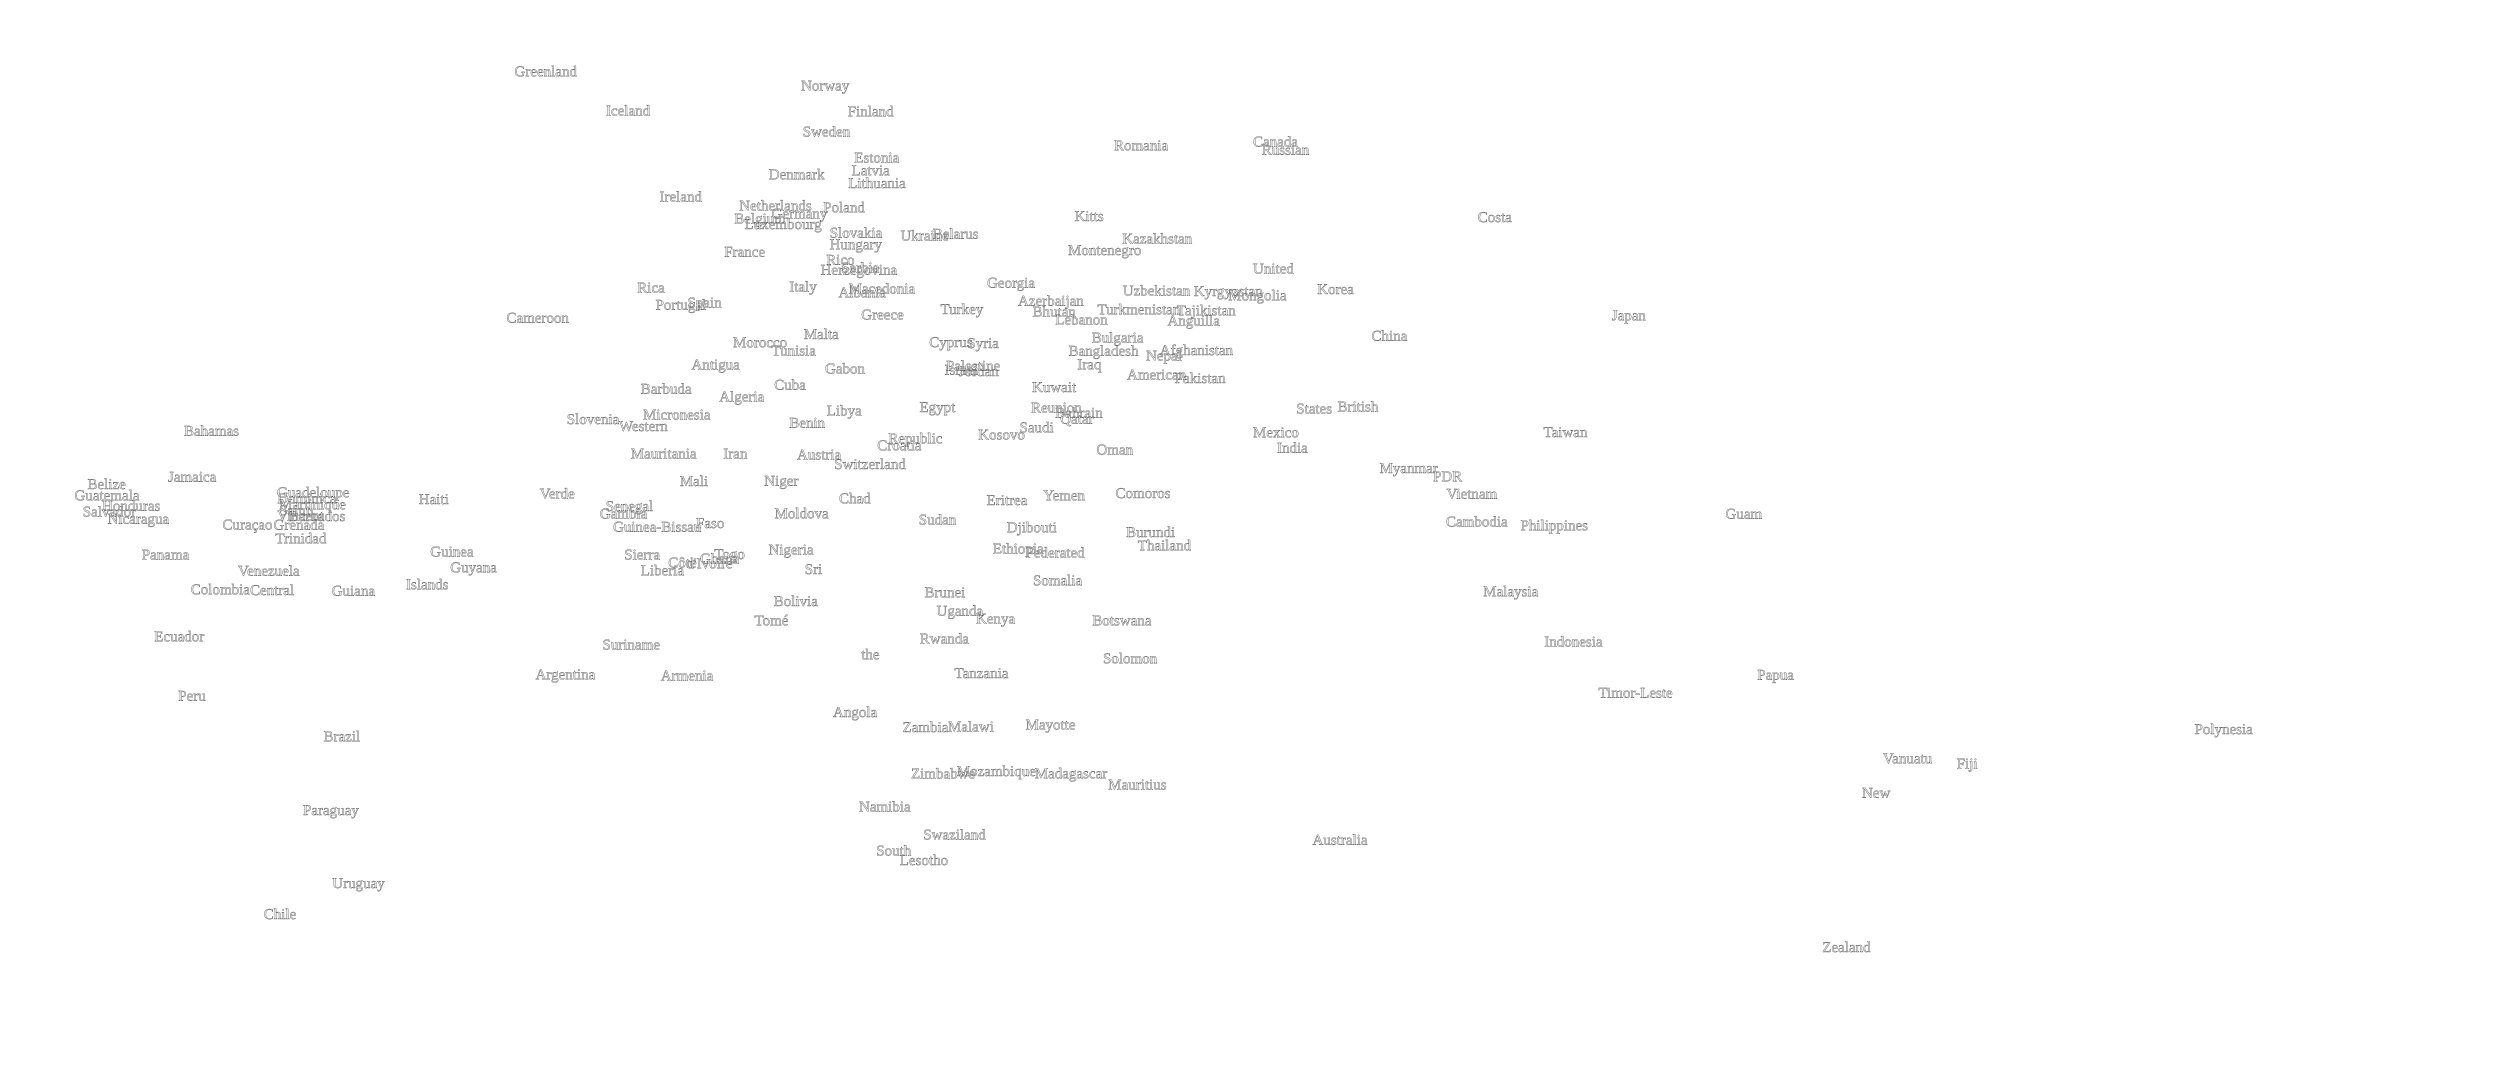
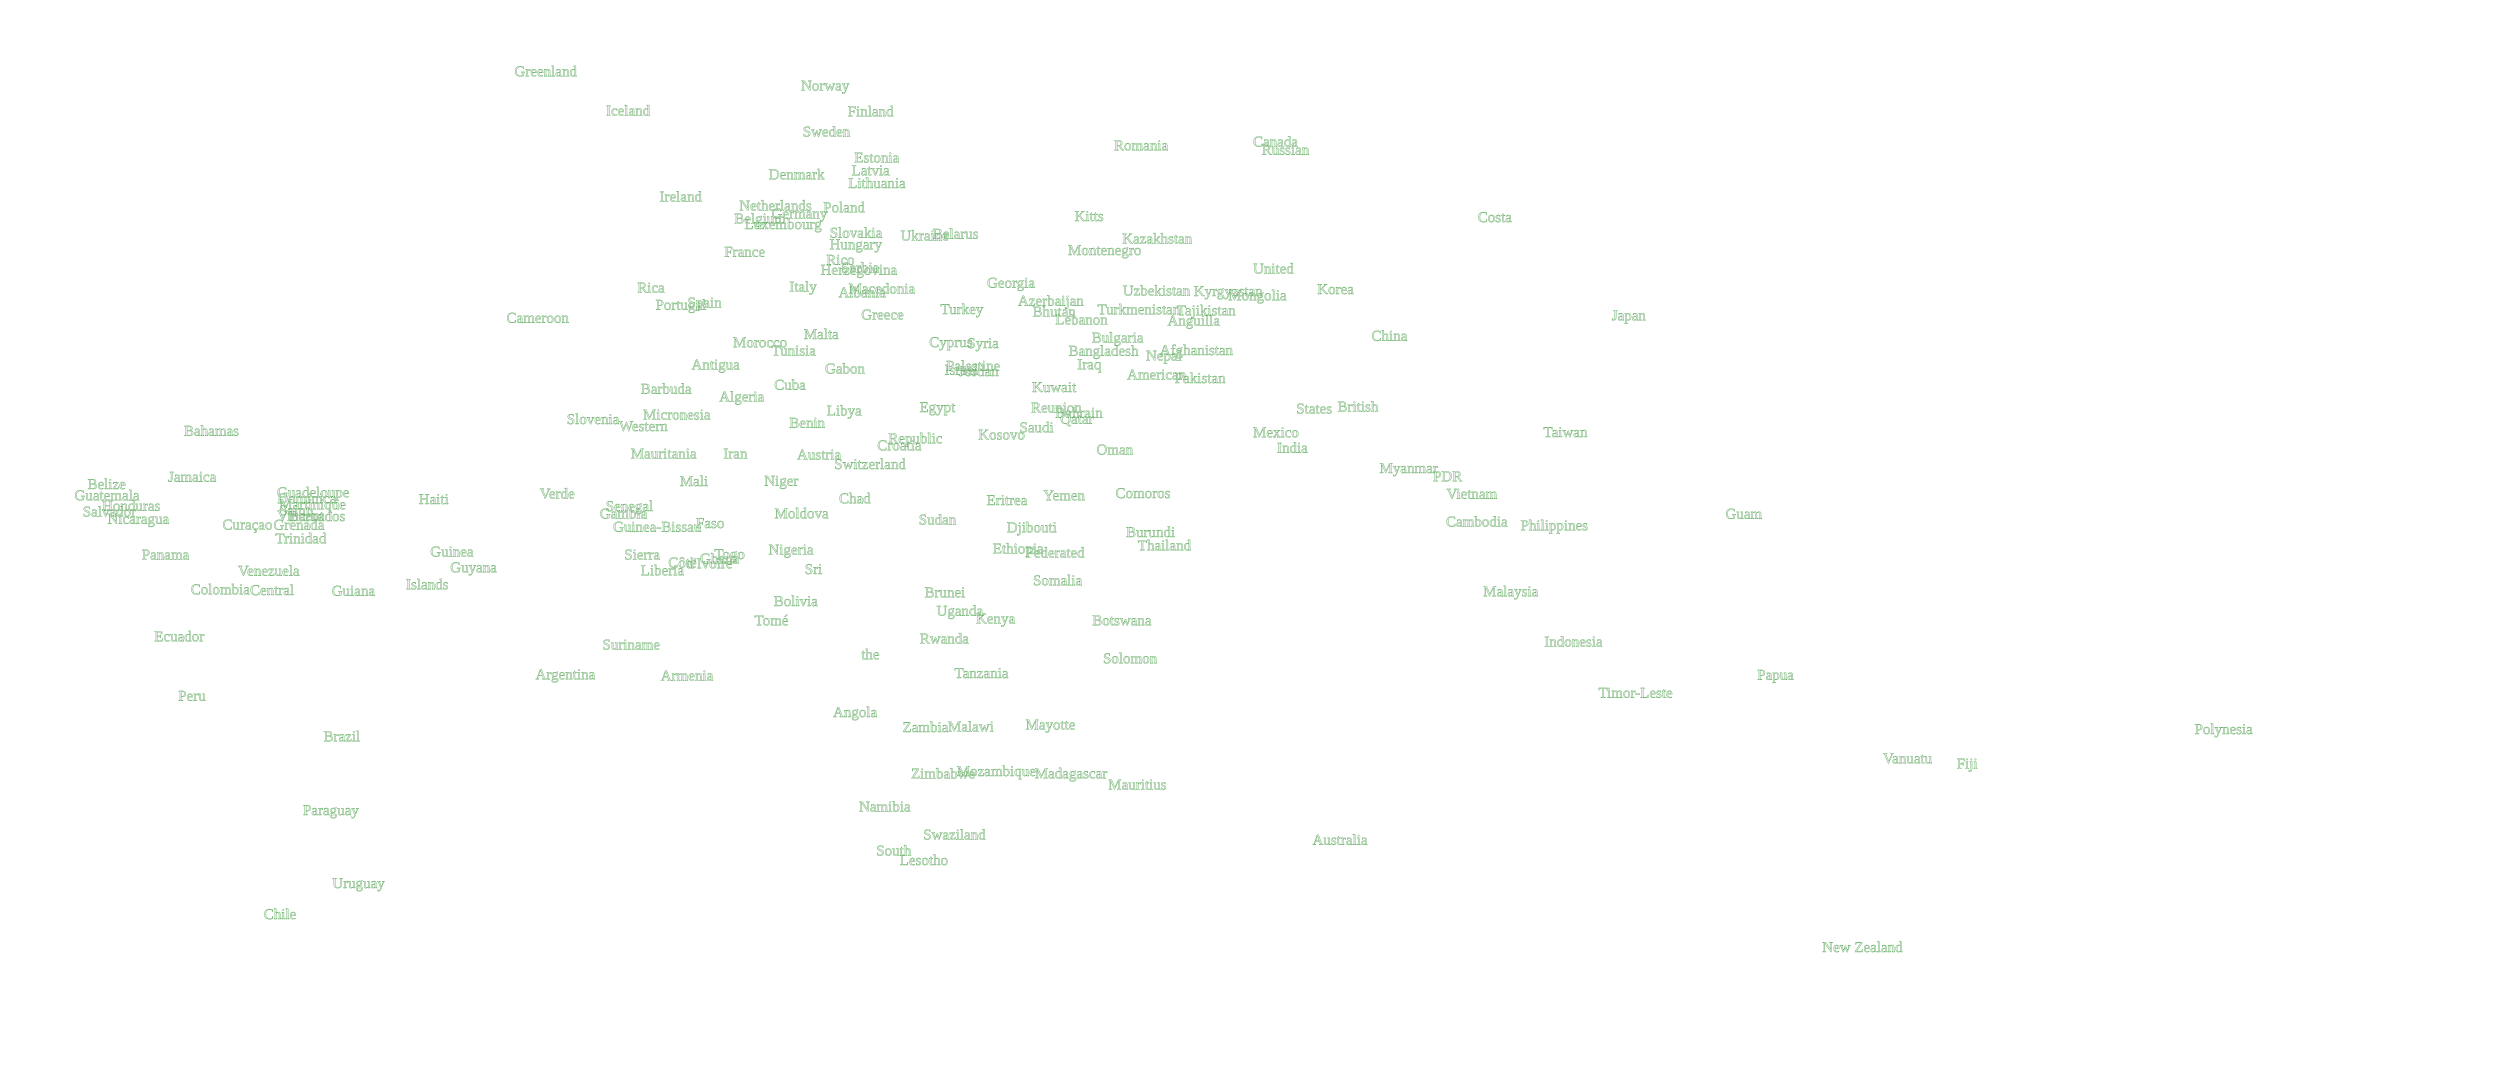
- <svg xmlns="http://www.w3.org/2000/svg" fill="#ececec" height="857" stroke="black" stroke-linecap="round" stroke-linejoin="round" stroke-width=".2" viewBox="0 0 2000 857" width="2000">
+ <svg xmlns="http://www.w3.org/2000/svg" fill="#ececec" height="857" stroke="green" stroke-linecap="round" stroke-linejoin="round" stroke-width=".2" viewBox="0 0 2000 857" width="2000">
  <defs>
    <clipPath id="bounds">
      <rect x="0" y="0" width="2000" height="857" />
    </clipPath>
  </defs>
  <text x="927.8" y="284">Afghanistan</text>
  <text x="670.8" y="237.8">Albania</text>
  <text x="575.4" y="321.2">Algeria</text>
  <text x="901.6" y="303.6">American</text>
  <text x="666.4" y="573.6">Angola</text>
  <text x="934" y="260.4">Anguilla</text>
  <text x="553.2" y="295.6">Antigua</text>
  <text x="428.4" y="543.4">Argentina</text>
  <text x="528.6" y="544.4">Armenia</text>
  <text x="1050" y="675.8">Australia</text>
  <text x="637.6" y="367.6">Austria</text>
  <text x="814.4" y="244.6">Azerbaijan</text>
  <text x="147.2" y="348.6">Bahamas</text>
  <text x="844.2" y="334.2">Bahrain</text>
  <text x="854.8" y="284.6">Bangladesh</text>
  <text x="231" y="416.8">Barbados</text>
  <text x="512.6" y="315">Barbuda</text>
  <text x="746.2" y="191">Belarus</text>
  <text x="587.4" y="178.8">Belgium</text>
  <text x="70" y="391.2">Belize</text>
  <text x="631.4" y="342.2">Benin</text>
  <text x="826" y="253.2">Bhutan</text>
  <text x="619" y="484.8">Bolivia</text>
  <text x="873.8" y="500.2">Botswana</text>
  <text x="258.8" y="593">Brazil</text>
  <text x="1070" y="329.2">British</text>
  <text x="739.6" y="477.8">Brunei</text>
  <text x="873.4" y="274">Bulgaria</text>
  <text x="900.8" y="429.6">Burundi</text>
  <text x="1156.8" y="421.2">Cambodia</text>
  <text x="405.2" y="258.2">Cameroon</text>
  <text x="1002.4" y="117.2">Canada</text>
  <text x="200" y="476">Central</text>
  <text x="671.2" y="402.6">Chad</text>
  <text x="211" y="735.2">Chile</text>
  <text x="1097.2" y="272.6">China</text>
  <text x="152.6" y="475.4">Colombia</text>
  <text x="892.4" y="398.4">Comoros</text>
  <text x="1182.2" y="177.6">Costa</text>
  <text x="701.8" y="360.2">Croatia</text>
  <text x="619.4" y="311.8">Cuba</text>
  <text x="178" y="423.6">Curaçao</text>
  <text x="743.4" y="277.6">Cyprus</text>
  <text x="534.6" y="454">Côte</text>
  <text x="549.2" y="454.6">d'Ivoire</text>
  <text x="615" y="143.4">Denmark</text>
  <text x="805.4" y="425.8">Djibouti</text>
  <text x="221.8" y="402.6">Dominica</text>
  <text x="123.4" y="513">Ecuador</text>
  <text x="735.6" y="329.6">Egypt</text>
  <text x="789.2" y="404">Eritrea</text>
  <text x="683.4" y="130">Estonia</text>
  <text x="794.2" y="442.8">Ethiopia</text>
  <text x="556.8" y="422.4">Faso</text>
  <text x="820.4" y="446">Federated</text>
  <text x="1565.4" y="614.8">Fiji</text>
  <text x="678.2" y="93">Finland</text>
  <text x="579.4" y="205.4">France</text>
  <text x="660" y="298.8">Gabon</text>
  <text x="479.8" y="414.8">Gambia</text>
  <text x="789.6" y="230.2">Georgia</text>
  <text x="617.2" y="174.8">Germany</text>
  <text x="560" y="450.8">Ghana</text>
  <text x="689" y="255.6">Greece</text>
  <text x="411.6" y="61">Greenland</text>
  <text x="218.8" y="423.8">Grenada</text>
  <text x="221.6" y="397.8">Guadeloupe</text>
  <text x="1380.4" y="415">Guam</text>
  <text x="59.6" y="400.2">Guatemala</text>
  <text x="265.4" y="476.6">Guiana</text>
  <text x="344.2" y="445.2">Guinea</text>
  <text x="490.4" y="425.4">Guinea-Bissau</text>
  <text x="360.2" y="457.8">Guyana</text>
  <text x="335" y="403.2">Haiti</text>
  <text x="656.4" y="219.8">Herzegovina</text>
  <text x="81.6" y="408.6">Honduras</text>
  <text x="663.6" y="199.4">Hungary</text>
  <text x="484.8" y="92.4">Iceland</text>
  <text x="1021.6" y="362.2">India</text>
  <text x="1235.4" y="517.2">Indonesia</text>
  <text x="578.6" y="366.8">Iran</text>
  <text x="861.8" y="295.4">Iraq</text>
  <text x="527.6" y="161.2">Ireland</text>
  <text x="324.8" y="471.4">Islands</text>
  <text x="755.6" y="299.8">Israel</text>
  <text x="631.4" y="233.2">Italy</text>
  <text x="134.4" y="385.4">Jamaica</text>
  <text x="1289.4" y="256.2">Japan</text>
  <text x="767" y="300.8">Jordan</text>
  <text x="897.8" y="194.8">Kazakhstan</text>
  <text x="780.8" y="498.8">Kenya</text>
  <text x="859.6" y="176.8">Kitts</text>
  <text x="1053.8" y="235.2">Korea</text>
  <text x="782.6" y="351.6">Kosovo</text>
  <text x="825.6" y="313.6">Kuwait</text>
  <text x="955" y="236.8">Kyrgyzstan</text>
  <text x="681.2" y="140.2">Latvia</text>
  <text x="844.2" y="259.6">Lebanon</text>
  <text x="719.8" y="692">Lesotho</text>
  <text x="512.6" y="460.2">Liberia</text>
  <text x="661.4" y="332.4">Libya</text>
  <text x="678.6" y="150.4">Lithuania</text>
  <text x="595.6" y="183.2">Luxembourg</text>
  <text x="678.8" y="234.8">Macedonia</text>
  <text x="827.8" y="622.6">Madagascar</text>
  <text x="758.4" y="585.2">Malawi</text>
  <text x="1186.6" y="477">Malaysia</text>
  <text x="543.8" y="388.8">Mali</text>
  <text x="643" y="271.2">Malta</text>
  <text x="223.4" y="407.4">Martinique</text>
  <text x="504.6" y="366.8">Mauritania</text>
  <text x="886.6" y="631.6">Mauritius</text>
  <text x="820.4" y="583.6">Mayotte</text>
  <text x="1002.4" y="349.8">Mexico</text>
  <text x="514.4" y="335.6">Micronesia</text>
  <text x="619.6" y="414.6">Moldova</text>
  <text x="982.6" y="240.2">Mongolia</text>
  <text x="854.4" y="204">Montenegro</text>
  <text x="586.4" y="277.8">Morocco</text>
  <text x="765.4" y="620.8">Mozambique</text>
  <text x="1103.6" y="378.4">Myanmar</text>
  <text x="687.2" y="649.2">Namibia</text>
  <text x="916.8" y="288.4">Nepal</text>
  <text x="591.4" y="168.4">Netherlands</text>
-   <text x="1489.6" y="638.2">New</text>
  <text x="86" y="419">Nicaragua</text>
  <text x="611.4" y="388.6">Niger</text>
  <text x="614.8" y="443.6">Nigeria</text>
  <text x="640.8" y="72.4">Norway</text>
  <text x="877.2" y="363.6">Oman</text>
  <text x="939.8" y="306.4">Pakistan</text>
  <text x="756.8" y="296.6">Palestine</text>
  <text x="113.4" y="447.6">Panama</text>
  <text x="1405.8" y="543.8">Papua</text>
  <text x="242.4" y="652">Paraguay</text>
  <text x="1146.4" y="385">PDR</text>
  <text x="142.6" y="560.6">Peru</text>
  <text x="1216.4" y="424.2">Philippines</text>
  <text x="658.6" y="169.8">Poland</text>
  <text x="1755.6" y="587.2">Polynesia</text>
  <text x="524.4" y="247.8">Portugal</text>
  <text x="848.2" y="339">Qatar</text>
  <text x="710.6" y="354.6">Republic</text>
  <text x="824.8" y="330">Reunion</text>
  <text x="509.8" y="234">Rica</text>
  <text x="661" y="211.8">Rico</text>
  <text x="891.2" y="120.2">Romania</text>
  <text x="1009.4" y="123.8">Russian</text>
  <text x="735.8" y="514.8">Rwanda</text>
  <text x="223.4" y="412.2">Saint</text>
  <text x="66.2" y="413.2">Salvador</text>
  <text x="815.6" y="345.8">Saudi</text>
  <text x="484.6" y="408.8">Senegal</text>
  <text x="672.8" y="218">Serbia</text>
  <text x="499.4" y="447.6">Sierra</text>
  <text x="663.8" y="190.2">Slovakia</text>
  <text x="453.4" y="339.2">Slovenia</text>
  <text x="882.4" y="530.6">Solomon</text>
  <text x="826.4" y="468.2">Somalia</text>
  <text x="701" y="684.4">South</text>
  <text x="550" y="246">Spain</text>
  <text x="643.8" y="459.2">Sri</text>
  <text x="1037" y="330.8">States</text>
  <text x="735" y="419.6">Sudan</text>
  <text x="482" y="519.6">Suriname</text>
  <text x="738.6" y="671.6">Swaziland</text>
  <text x="642.2" y="109.2">Sweden</text>
  <text x="667.4" y="375.2">Switzerland</text>
  <text x="773.8" y="278.4">Syria</text>
  <text x="1234.8" y="349.6">Taiwan</text>
  <text x="941.4" y="252.2">Tajikistan</text>
  <text x="763.6" y="542.4">Tanzania</text>
  <text x="910.2" y="440.2">Thailand</text>
  <text x="689" y="527.4">the</text>
  <text x="1278.8" y="558.2">Timor-Leste</text>
  <text x="571.4" y="447.2">Togo</text>
  <text x="603.6" y="500.2">Tomé</text>
  <text x="220.2" y="434.6">Trinidad</text>
  <text x="617.2" y="284.4">Tunisia</text>
  <text x="752.4" y="251.2">Turkey</text>
  <text x="878" y="251.4">Turkmenistan</text>
  <text x="749.2" y="492.6">Uganda</text>
  <text x="720.4" y="192.4">Ukraine</text>
  <text x="1002.4" y="218.8">United</text>
  <text x="265.8" y="710.4">Uruguay</text>
  <text x="898.2" y="236.4">Uzbekistan</text>
  <text x="1506.4" y="610.6">Vanuatu</text>
  <text x="190.4" y="460.6">Venezuela</text>
  <text x="431.8" y="398.8">Verde</text>
  <text x="1157.2" y="399">Vietnam</text>
  <text x="221.8" y="416.4">Vincent</text>
  <text x="495.2" y="344.8">Western</text>
  <text x="834.6" y="400.2">Yemen</text>
  <text x="722" y="585.6">Zambia</text>
-   <text x="1457.8" y="761.6">Zealand</text>
+   <text x="1457.8" y="761.6">New Zealand</text>
  <text x="728.8" y="622.8">Zimbabwe</text>
</svg>
